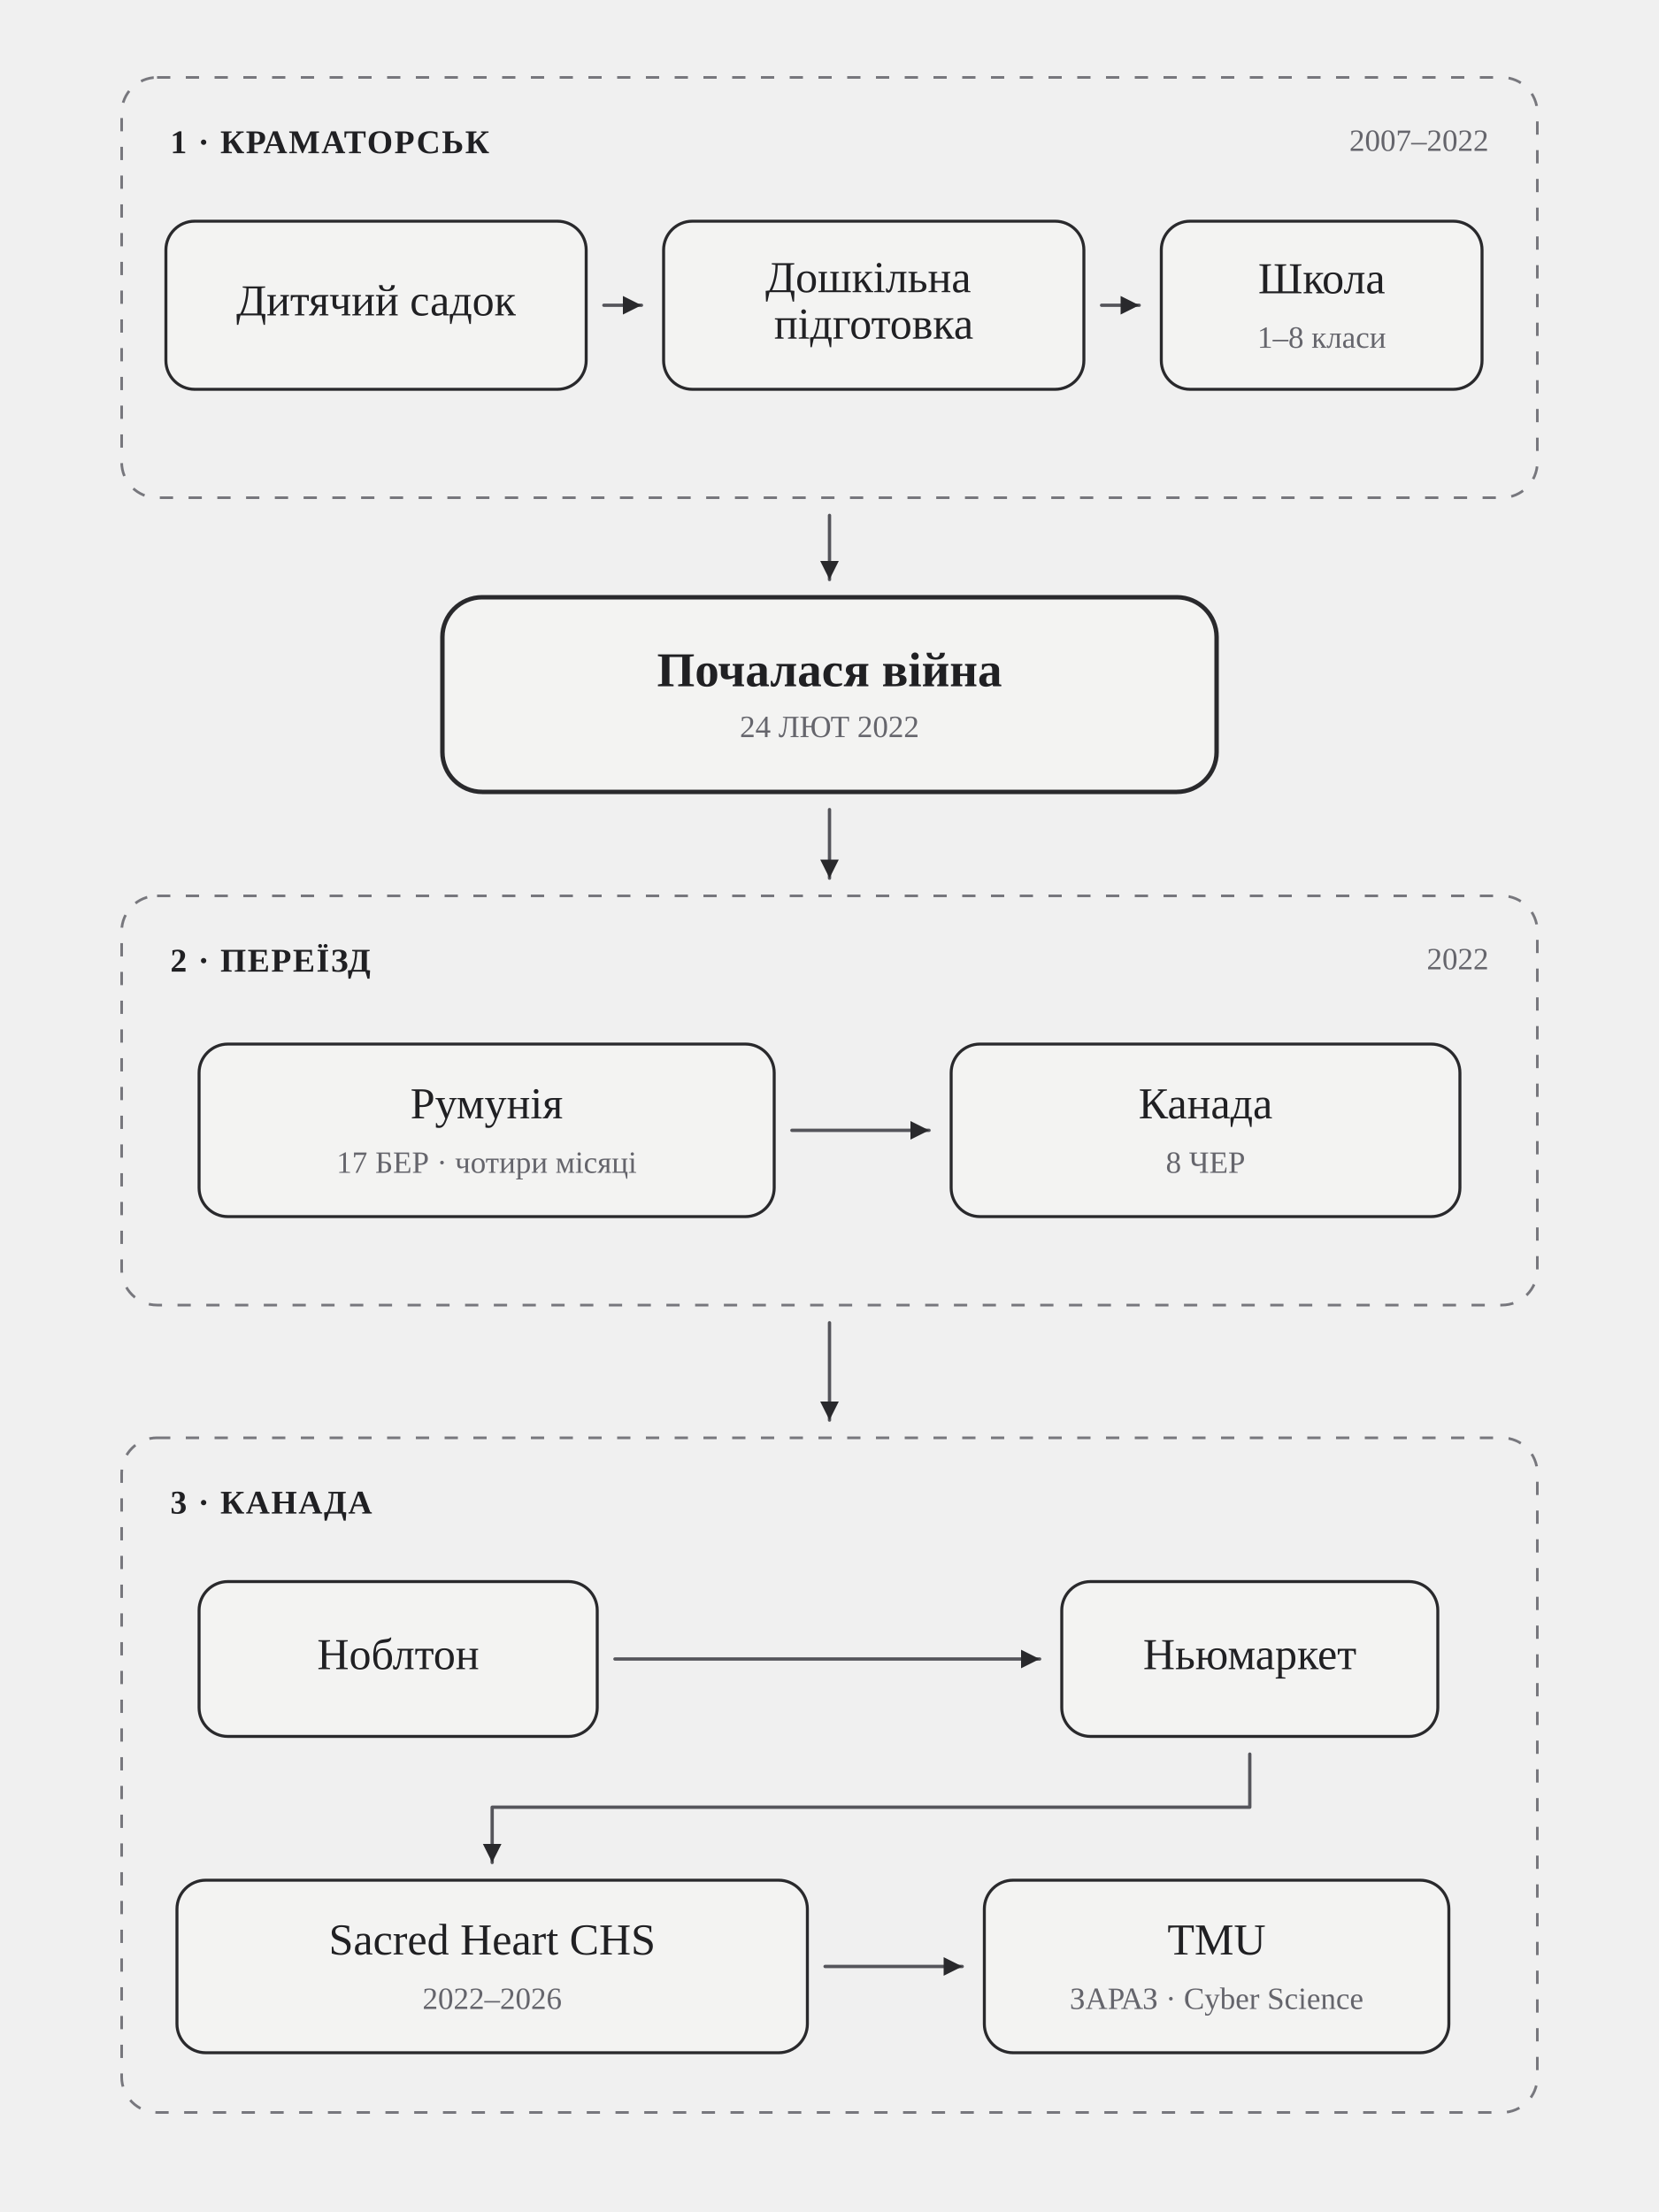
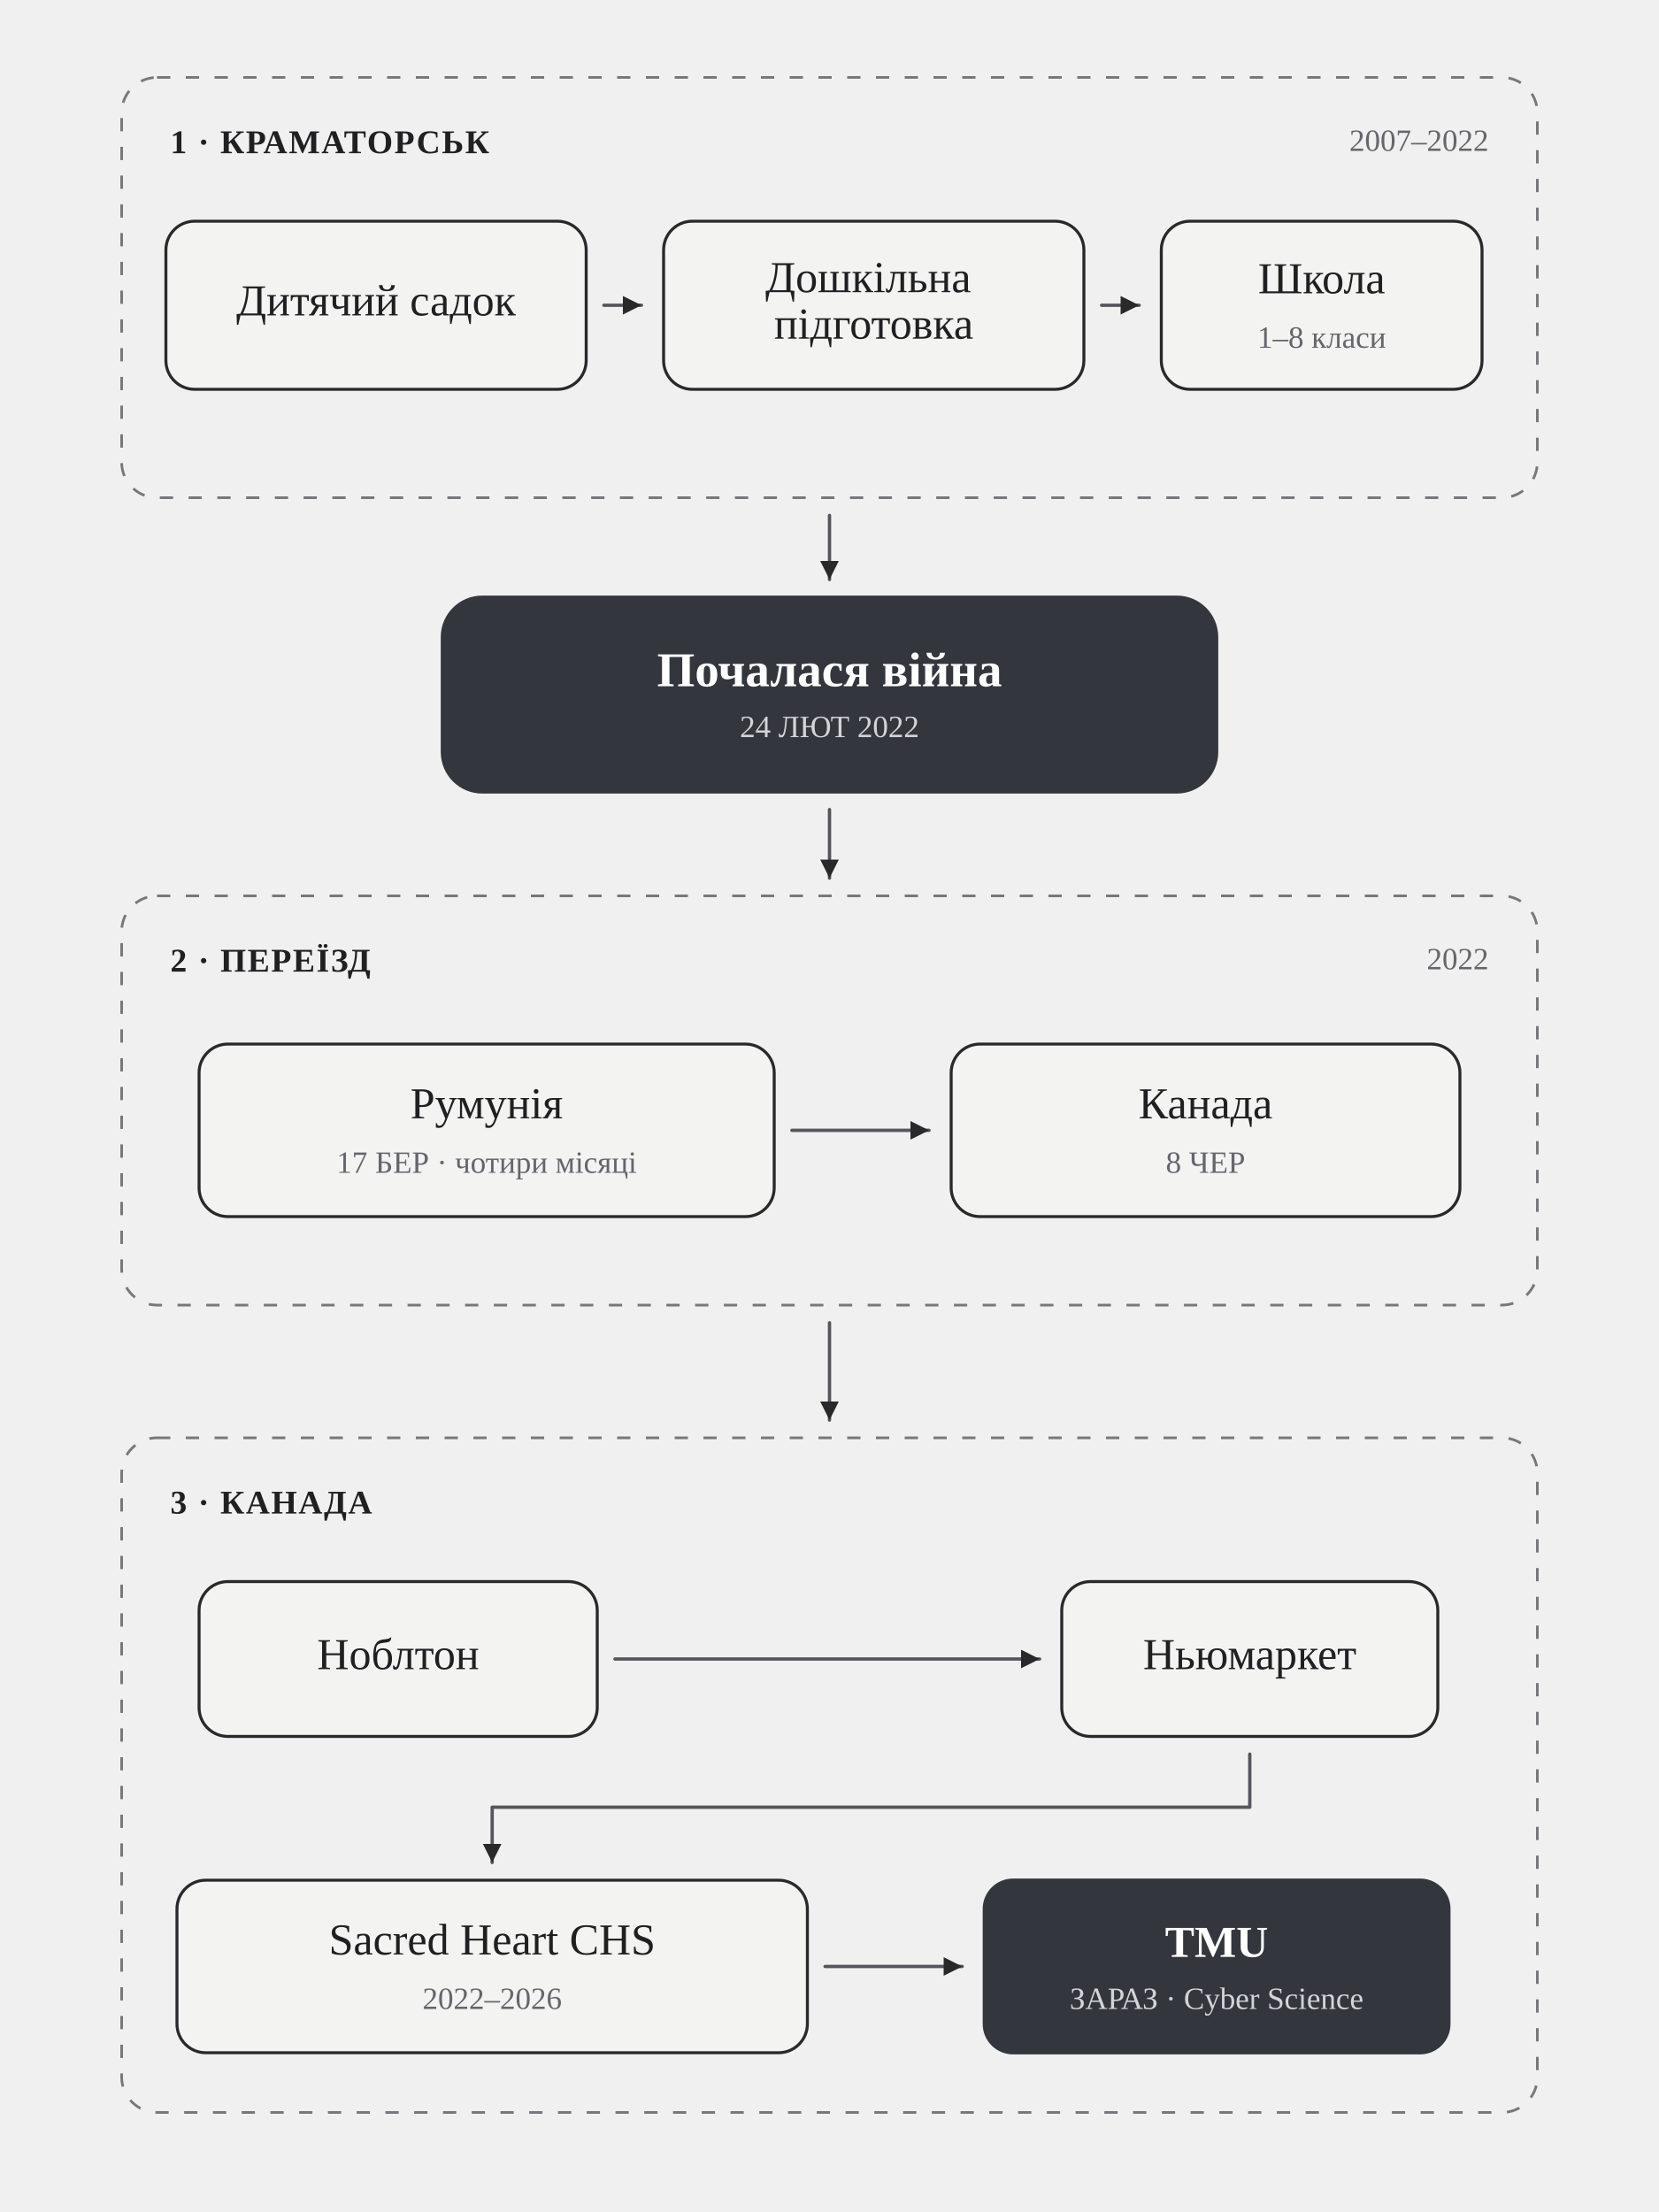
<svg xmlns="http://www.w3.org/2000/svg" viewBox="0 0 750 1000" role="img" aria-label="Життєвий шлях із Краматорська через переїзд під час війни до навчання в Канаді">
  <style>
    .stage { fill: none; stroke: #77777d; stroke-width: 1.2; stroke-dasharray: 6 7; }
    .node { fill: #f3f3f2; stroke: #29292c; stroke-width: 1.35; }
-     .rupture { stroke-width: 2; }
+     .rupture { fill: #33373d; stroke: #33373d; stroke-width: 1.5; }
+     .destination { fill: #33373d; stroke: #33373d; stroke-width: 1.5; }
    .path { fill: none; stroke: #55555b; stroke-width: 1.5; stroke-linecap: round; stroke-linejoin: round; }
    .arrowhead { fill: #29292c; stroke: none; }
-     .stage-title, .stage-meta, .primary, .secondary, .rupture-primary {
+     .stage-title, .stage-meta, .primary, .secondary, .event-primary, .event-secondary, .destination-primary, .destination-secondary {
      fill: #202023;
      font-family: var(--font-prose, var(--font-source-serif, Georgia, "Times New Roman", serif));
      dominant-baseline: middle;
    }
    .stage-title { font-size: 15px; font-weight: 600; letter-spacing: .65px; text-anchor: start; }
    .stage-meta { fill: #65656c; font-size: 14px; font-weight: 400; text-anchor: end; }
-     .primary, .secondary, .rupture-primary { text-anchor: middle; }
+     .primary, .secondary, .event-primary, .event-secondary, .destination-primary, .destination-secondary { text-anchor: middle; }
    .primary { font-size: 20px; font-weight: 500; }
    .secondary { fill: #65656c; font-size: 14px; font-weight: 400; }
-     .rupture-primary { font-size: 22px; font-weight: 600; }
+     .event-primary { fill: #ffffff; font-size: 22px; font-weight: 600; }
+     .event-secondary { fill: #d4d4d8; font-size: 14px; font-weight: 400; }
+     .destination-primary { fill: #ffffff; font-size: 20px; font-weight: 600; }
+     .destination-secondary { fill: #d4d4d8; font-size: 14px; font-weight: 400; }
    @media (max-width: 420px) {
      .stage-title { font-size: 17px; }
      .stage-meta, .secondary { font-size: 16px; }
      .primary { font-size: 23px; }
-       .rupture-primary { font-size: 24px; }
+       .event-primary { font-size: 24px; }
+       .event-secondary, .destination-secondary { font-size: 16px; }
+       .destination-primary { font-size: 23px; }
    }
    @media (prefers-color-scheme: dark) {
      .stage { stroke: #88888f; }
      .node { fill: #19191c; stroke: #e7e7e9; }
+       .rupture { fill: none; stroke: #c8ccd2; }
+       .destination { fill: #e6e8eb; stroke: #e6e8eb; }
      .path { stroke: #a0a0a8; }
      .arrowhead { fill: #e7e7e9; }
-       .stage-title, .primary, .rupture-primary { fill: #f2f2f3; }
+       .stage-title, .primary, .event-primary { fill: #f2f2f3; }
      .stage-meta, .secondary { fill: #a6a6ae; }
+       .event-secondary { fill: #9aa0aa; }
+       .destination-primary { fill: #0a0a0a; }
+       .destination-secondary { fill: #4b4b52; }
    }
  </style>
  <defs>
    <marker id="image-note-arrow-uk" viewBox="0 0 10 10" refX="9" refY="5" markerWidth="7" markerHeight="7" orient="auto-start-reverse">
      <path class="arrowhead" d="M 1 1 L 9 5 L 1 9 Z" />
    </marker>
  </defs>
  <g aria-hidden="true">
    <rect class="stage" x="55" y="35" width="640" height="190" rx="16" />
    <rect class="node" x="75" y="100" width="190" height="76" rx="13" />
    <rect class="node" x="300" y="100" width="190" height="76" rx="13" />
    <rect class="node" x="525" y="100" width="145" height="76" rx="13" />
    <rect class="node rupture" x="200" y="270" width="350" height="88" rx="18" />
    <rect class="stage" x="55" y="405" width="640" height="185" rx="16" />
    <rect class="node" x="90" y="472" width="260" height="78" rx="13" />
    <rect class="node" x="430" y="472" width="230" height="78" rx="13" />
    <rect class="stage" x="55" y="650" width="640" height="305" rx="16" />
    <rect class="node" x="90" y="715" width="180" height="70" rx="13" />
    <rect class="node" x="480" y="715" width="170" height="70" rx="13" />
    <rect class="node" x="80" y="850" width="285" height="78" rx="13" />
-     <rect class="node" x="445" y="850" width="210" height="78" rx="13" />
+     <rect class="node destination" x="445" y="850" width="210" height="78" rx="13" />
    <path class="path" d="M 273 138 L 290 138" marker-end="url(#image-note-arrow-uk)" />
    <path class="path" d="M 498 138 L 515 138" marker-end="url(#image-note-arrow-uk)" />
    <path class="path" d="M 358 511 L 420 511" marker-end="url(#image-note-arrow-uk)" />
    <path class="path" d="M 278 750 L 470 750" marker-end="url(#image-note-arrow-uk)" />
    <path class="path" d="M 373 889 L 435 889" marker-end="url(#image-note-arrow-uk)" />
    <path class="path" d="M 375 233 L 375 262" marker-end="url(#image-note-arrow-uk)" />
    <path class="path" d="M 375 366 L 375 397" marker-end="url(#image-note-arrow-uk)" />
    <path class="path" d="M 375 598 L 375 642" marker-end="url(#image-note-arrow-uk)" />
    <path class="path" d="M 565 793 L 565 817 L 222.5 817 L 222.5 842" marker-end="url(#image-note-arrow-uk)" />
    <text class="stage-title" x="77" y="65">1 · КРАМАТОРСЬК</text>
    <text class="stage-meta" x="673" y="65">2007–2022</text>
    <text class="primary" x="170" y="138.0">
      <tspan x="170" dy="0">Дитячий садок</tspan>
    </text>
    <text class="primary" x="395" y="127.5">
      <tspan x="395" dy="0">Дошкільна</tspan>
      <tspan x="395" dy="21">підготовка</tspan>
    </text>
    <text class="primary" x="597.5" y="128.0">
      <tspan x="597.5" dy="0">Школа</tspan>
    </text>
    <text class="secondary" x="597.5" y="154">1–8 класи</text>
-     <text class="rupture-primary" x="375" y="304.0">
+     <text class="event-primary" x="375" y="304.0">
      <tspan x="375" dy="0">Почалася війна</tspan>
    </text>
-     <text class="secondary" x="375" y="330">24 ЛЮТ 2022</text>
+     <text class="event-secondary" x="375" y="330">24 ЛЮТ 2022</text>
    <text class="stage-title" x="77" y="435">2 · ПЕРЕЇЗД</text>
    <text class="stage-meta" x="673" y="435">2022</text>
    <text class="primary" x="220" y="501.0">
      <tspan x="220" dy="0">Румунія</tspan>
    </text>
    <text class="secondary" x="220" y="527">17 БЕР · чотири місяці</text>
    <text class="primary" x="545" y="501.0">
      <tspan x="545" dy="0">Канада</tspan>
    </text>
    <text class="secondary" x="545" y="527">8 ЧЕР</text>
    <text class="stage-title" x="77" y="680">3 · КАНАДА</text>
    <text class="primary" x="180" y="750.0">
      <tspan x="180" dy="0">Ноблтон</tspan>
    </text>
    <text class="primary" x="565" y="750.0">
      <tspan x="565" dy="0">Ньюмаркет</tspan>
    </text>
    <text class="primary" x="222.5" y="879.0">
      <tspan x="222.5" dy="0">Sacred Heart CHS</tspan>
    </text>
    <text class="secondary" x="222.5" y="905">2022–2026</text>
-     <text class="primary" x="550" y="879.0">
+     <text class="destination-primary" x="550" y="879.0">
      <tspan x="550" dy="0">TMU</tspan>
    </text>
-     <text class="secondary" x="550" y="905">ЗАРАЗ · Cyber Science</text>
+     <text class="destination-secondary" x="550" y="905">ЗАРАЗ · Cyber Science</text>
  </g>
</svg>
